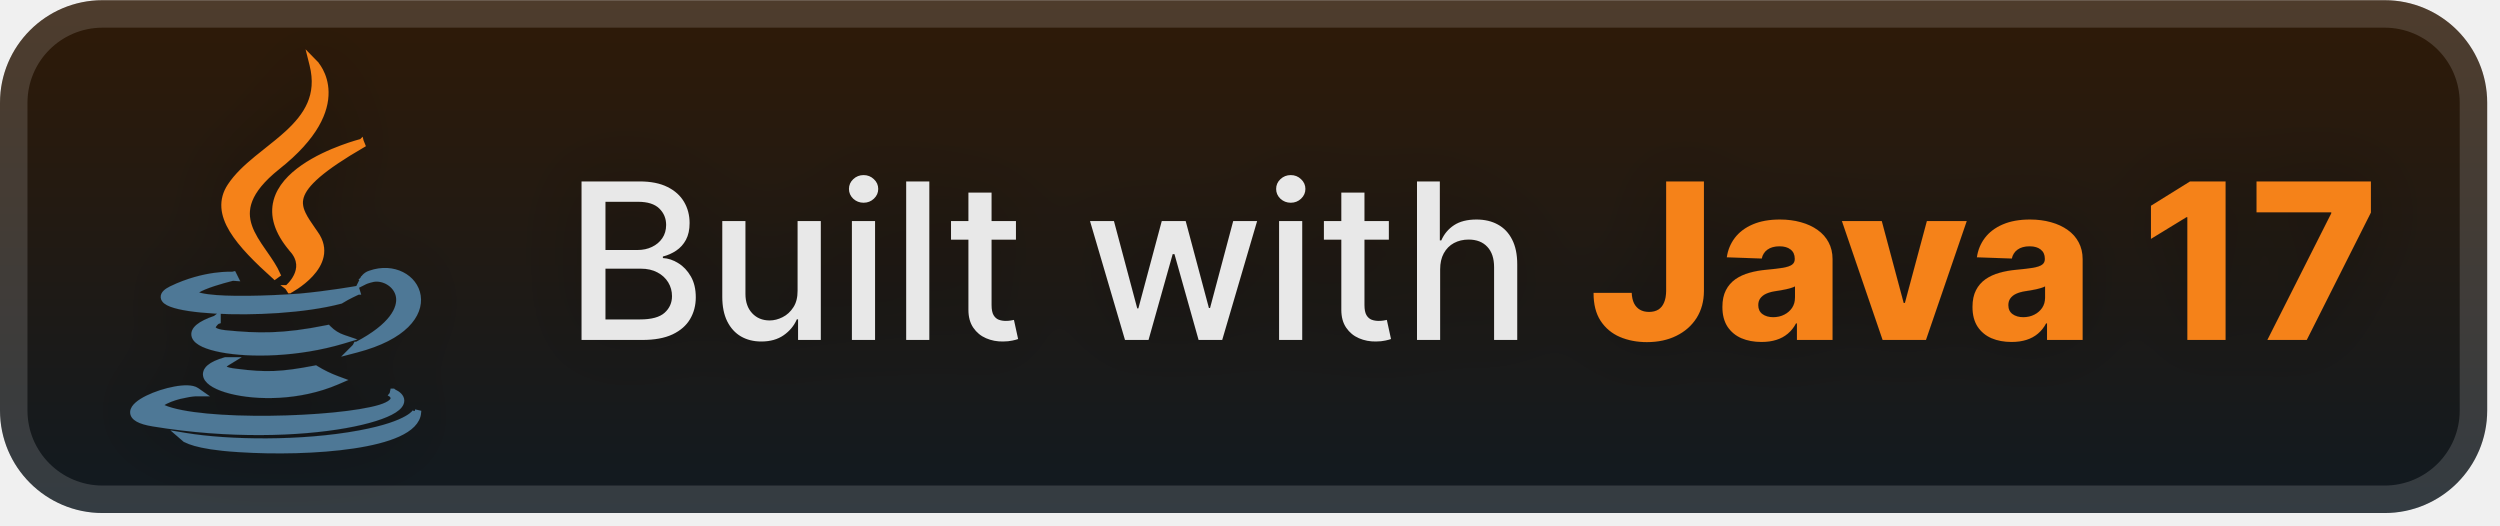
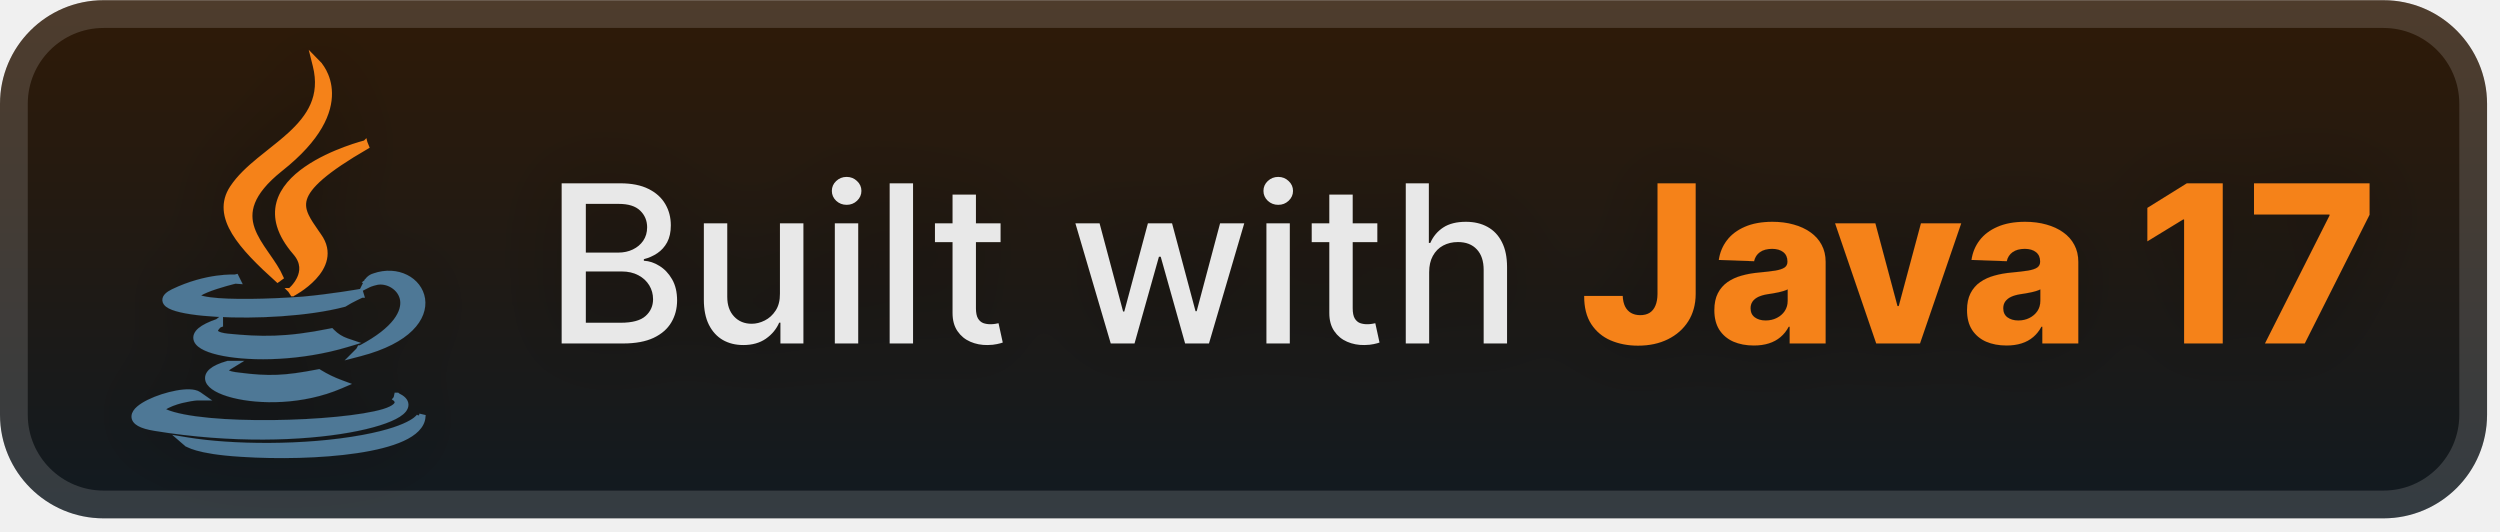
- <svg xmlns="http://www.w3.org/2000/svg" width="195" height="41" viewBox="0 0 195 41" fill="none">
+ <svg xmlns="http://www.w3.org/2000/svg" width="193" height="41" viewBox="0 0 193 41" fill="none">
  <g clip-path="url(#clip0_40_404)">
-     <rect x="0" y="0.015" width="194.001" height="40.001" rx="8" fill="url(#paint0_linear_40_404)" />
+     <rect x="0" y="0.015" width="192.001" height="40.001" rx="8" fill="url(#paint0_linear_40_404)" />
    <g filter="url(#filter0_d_40_404)">
-       <path d="M32.34 32.096C32.339 32.099 32.336 32.105 32.33 32.114C32.317 32.134 32.292 32.168 32.249 32.213C32.163 32.304 32.001 32.443 31.711 32.608C31.13 32.94 30.043 33.373 28.036 33.746C23.473 34.594 17.814 34.493 14.495 33.946L13.88 33.845L14.352 34.252L14.466 34.119C14.352 34.252 14.353 34.252 14.353 34.252L14.353 34.252L14.354 34.253L14.355 34.254L14.359 34.257L14.371 34.266C14.38 34.273 14.392 34.282 14.408 34.292C14.441 34.313 14.488 34.34 14.553 34.373C14.685 34.438 14.893 34.523 15.21 34.613C15.822 34.787 16.848 34.981 18.527 35.086L18.69 35.096C21.389 35.272 24.802 35.222 27.57 34.806C28.953 34.599 30.186 34.298 31.091 33.882C31.985 33.472 32.618 32.919 32.676 32.179L32.341 32.101C32.339 32.1 32.339 32.1 32.339 32.1L32.339 32.1L32.339 32.099L32.34 32.097L32.34 32.096ZM32.34 32.096L32.341 32.095L32.341 32.095C32.341 32.095 32.341 32.095 32.34 32.096ZM17.704 28.359L17.704 28.359L17.704 28.359L17.704 28.359L17.704 28.359L18.234 28.035H17.613H17.612H17.587L17.564 28.041C16.982 28.207 16.567 28.399 16.313 28.616C16.185 28.725 16.09 28.847 16.041 28.983C15.991 29.121 15.993 29.262 16.04 29.397C16.131 29.655 16.381 29.874 16.702 30.055C17.03 30.24 17.464 30.403 17.973 30.534C20.005 31.056 23.346 31.093 26.3 29.824L26.702 29.651L26.292 29.499C25.73 29.29 25.19 29.027 24.679 28.712L24.621 28.676L24.554 28.689C21.98 29.187 20.752 29.235 18.432 28.938L18.432 28.938L18.428 28.937C17.948 28.888 17.685 28.809 17.551 28.734C17.487 28.697 17.464 28.668 17.457 28.654C17.451 28.644 17.45 28.636 17.453 28.623C17.462 28.58 17.507 28.518 17.58 28.453C17.613 28.424 17.645 28.4 17.668 28.383C17.68 28.375 17.69 28.368 17.696 28.364L17.703 28.36L17.704 28.359ZM17.042 24.953V24.599L16.781 24.799C16.161 25.011 15.719 25.232 15.446 25.46C15.168 25.692 15.026 25.97 15.133 26.264C15.229 26.526 15.504 26.731 15.851 26.892C16.208 27.058 16.683 27.198 17.245 27.305C19.491 27.737 23.243 27.685 26.782 26.625L27.308 26.467L26.788 26.291C26.362 26.148 25.976 25.905 25.661 25.584L25.595 25.516L25.501 25.535C22.083 26.231 20.109 26.181 17.582 25.933C17.105 25.883 16.858 25.79 16.74 25.701C16.685 25.66 16.664 25.624 16.655 25.598C16.646 25.571 16.645 25.539 16.656 25.499C16.679 25.41 16.749 25.311 16.83 25.225C16.868 25.184 16.905 25.15 16.932 25.127C16.939 25.121 16.945 25.115 16.95 25.111L17.042 25.08V24.954V24.953ZM30.721 30.522L30.68 30.488H30.617H30.61L30.556 30.737C30.505 30.798 30.505 30.798 30.505 30.798L30.508 30.8C30.511 30.803 30.517 30.809 30.524 30.816C30.539 30.831 30.558 30.853 30.577 30.881C30.617 30.938 30.645 31.005 30.641 31.074C30.638 31.136 30.607 31.233 30.463 31.353C30.315 31.475 30.057 31.614 29.62 31.748C27.976 32.242 24.498 32.568 21.044 32.606C19.32 32.624 17.609 32.571 16.145 32.432C14.675 32.293 13.472 32.069 12.752 31.755L12.751 31.755C12.632 31.704 12.582 31.66 12.565 31.636C12.557 31.626 12.558 31.625 12.56 31.619C12.56 31.618 12.561 31.617 12.561 31.616C12.57 31.595 12.598 31.555 12.665 31.5C12.73 31.448 12.817 31.394 12.923 31.339C13.351 31.117 13.991 30.934 14.294 30.887L14.294 30.887L14.306 30.884C14.624 30.811 14.866 30.774 15.028 30.756C15.109 30.747 15.17 30.743 15.21 30.741C15.229 30.74 15.244 30.739 15.253 30.739L15.263 30.739L15.265 30.739H15.265H15.265L15.265 30.739L15.265 30.739H15.265H15.821L15.365 30.42C15.179 30.29 14.91 30.24 14.621 30.231C14.327 30.222 13.984 30.257 13.626 30.323C12.911 30.454 12.114 30.712 11.488 31.02C11.175 31.174 10.899 31.344 10.695 31.521C10.498 31.693 10.337 31.901 10.326 32.133C10.313 32.386 10.478 32.587 10.741 32.734C11.003 32.882 11.4 33.001 11.949 33.09C17.921 34.07 23.372 33.857 26.947 33.221C28.729 32.904 30.067 32.479 30.77 32.029C30.947 31.916 31.092 31.796 31.194 31.669C31.296 31.541 31.362 31.396 31.359 31.239C31.353 30.931 31.092 30.698 30.721 30.522ZM18.308 21.468L18.246 21.344L18.129 21.372C18.112 21.371 18.089 21.37 18.06 21.369C17.994 21.367 17.897 21.366 17.773 21.369C17.526 21.375 17.17 21.396 16.733 21.456C15.859 21.577 14.658 21.857 13.343 22.492L13.343 22.492L13.342 22.493C13.144 22.591 12.989 22.691 12.882 22.797C12.775 22.902 12.699 23.032 12.708 23.182C12.718 23.331 12.809 23.447 12.916 23.534C13.025 23.621 13.173 23.696 13.344 23.761C14.026 24.022 15.264 24.199 16.747 24.284C19.722 24.453 23.777 24.253 26.566 23.52L26.593 23.513L26.616 23.499C26.882 23.329 27.211 23.157 27.477 23.026C27.61 22.961 27.725 22.907 27.807 22.869C27.848 22.85 27.881 22.835 27.904 22.825L27.929 22.814L27.936 22.811L27.937 22.81L27.938 22.81L27.938 22.81L27.837 22.478L27.867 22.65L27.837 22.478L27.837 22.478L27.836 22.478L27.835 22.478L27.83 22.479L27.811 22.482L27.737 22.495C27.671 22.506 27.575 22.523 27.453 22.543C27.209 22.583 26.859 22.639 26.44 22.702C25.601 22.826 24.484 22.976 23.368 23.076C20.629 23.275 17.706 23.324 16.232 23.126L16.231 23.126C15.799 23.07 15.522 23.003 15.359 22.934C15.277 22.899 15.238 22.869 15.221 22.851C15.219 22.85 15.218 22.849 15.217 22.848C15.221 22.841 15.228 22.828 15.245 22.81C15.274 22.777 15.32 22.738 15.387 22.693C15.521 22.604 15.713 22.51 15.939 22.416C16.39 22.229 16.953 22.054 17.405 21.925C17.631 21.861 17.828 21.809 17.969 21.773C18.039 21.755 18.095 21.741 18.134 21.731L18.161 21.724L18.445 21.744L18.309 21.47L18.308 21.468ZM28.415 21.847L28.258 21.769L28.025 22.238L28.492 22.004L28.492 22.004L28.493 22.004L28.493 22.004L28.493 22.004L28.493 22.004L28.497 22.002C28.502 22 28.51 21.996 28.521 21.991C28.544 21.982 28.58 21.967 28.629 21.95C28.728 21.915 28.883 21.866 29.098 21.818C29.912 21.661 30.902 22.225 31.058 23.135C31.21 24.029 30.571 25.391 27.824 26.832H27.757L27.709 26.928C27.689 26.968 27.67 26.997 27.656 27.015C27.65 27.023 27.645 27.029 27.642 27.032L27.64 27.035L27.64 27.035L27.64 27.035L27.189 27.488L27.81 27.326C29.696 26.833 30.955 26.143 31.718 25.389C32.484 24.633 32.754 23.809 32.642 23.073C32.416 21.601 30.704 20.63 28.859 21.28C28.648 21.342 28.499 21.463 28.404 21.566C28.356 21.618 28.321 21.667 28.297 21.703C28.285 21.721 28.276 21.737 28.269 21.748L28.262 21.762L28.259 21.767L28.259 21.768L28.258 21.769L28.258 21.769L28.258 21.769C28.258 21.769 28.258 21.769 28.415 21.847Z" fill="#4E7896" stroke="#4E7896" stroke-width="0.35" />
-       <path d="M24.488 5.015L24.613 4.893L24.161 4.431L24.318 5.058C24.621 6.265 24.505 7.25 24.136 8.1C23.765 8.955 23.135 9.685 22.39 10.369C21.891 10.826 21.351 11.255 20.808 11.686C20.535 11.902 20.261 12.12 19.991 12.342C19.194 12.998 18.442 13.688 17.916 14.488C17.547 15.044 17.402 15.618 17.444 16.205C17.486 16.788 17.713 17.374 18.067 17.961C18.774 19.132 20.013 20.351 21.432 21.627L21.709 21.427C21.454 20.842 21.059 20.275 20.672 19.718C20.631 19.66 20.591 19.602 20.551 19.544C20.121 18.924 19.716 18.311 19.491 17.663C19.269 17.023 19.225 16.351 19.519 15.608C19.816 14.859 20.463 14.021 21.658 13.067C24.697 10.668 25.474 8.643 25.454 7.186C25.444 6.461 25.237 5.891 25.031 5.501C24.928 5.306 24.826 5.157 24.748 5.054C24.709 5.003 24.677 4.964 24.653 4.937C24.641 4.924 24.632 4.913 24.625 4.906L24.617 4.897L24.614 4.894L24.614 4.894L24.613 4.893C24.613 4.893 24.613 4.893 24.488 5.015ZM22.394 22.413L22.394 22.413C22.394 22.413 22.394 22.413 22.395 22.414L22.585 22.704L22.505 22.549C22.585 22.704 22.585 22.704 22.585 22.704L22.585 22.704L22.586 22.704L22.588 22.702L22.597 22.698L22.63 22.68C22.657 22.665 22.698 22.643 22.748 22.614C22.848 22.555 22.989 22.47 23.152 22.36C23.478 22.14 23.898 21.82 24.265 21.421C24.631 21.024 24.956 20.538 25.072 19.985C25.19 19.426 25.09 18.816 24.641 18.19C24.569 18.085 24.499 17.984 24.43 17.886C24.125 17.445 23.857 17.059 23.677 16.681C23.461 16.227 23.383 15.807 23.524 15.349C23.669 14.881 24.05 14.347 24.814 13.689C25.577 13.033 26.706 12.265 28.321 11.329L28.191 11.007L28.233 11.177C28.191 11.007 28.191 11.007 28.191 11.007L28.19 11.008L28.189 11.008L28.183 11.009L28.16 11.015C28.14 11.02 28.111 11.028 28.074 11.038C27.999 11.059 27.89 11.089 27.754 11.13C27.481 11.212 27.098 11.335 26.653 11.501C25.765 11.831 24.626 12.333 23.638 13.018C22.653 13.701 21.793 14.581 21.507 15.677C21.217 16.785 21.525 18.063 22.77 19.507L22.903 19.393L22.771 19.508C23.11 19.896 23.249 20.265 23.276 20.598C23.303 20.932 23.219 21.244 23.088 21.515C22.957 21.786 22.783 22.012 22.64 22.171C22.569 22.25 22.506 22.311 22.462 22.353C22.44 22.373 22.422 22.389 22.41 22.399L22.397 22.41L22.395 22.413L22.394 22.413ZM24.363 5.138C24.363 5.138 24.363 5.138 24.363 5.138L24.363 5.138Z" fill="#F58219" stroke="#F58219" stroke-width="0.35" />
+       <path d="M32.34 32.096C32.339 32.099 32.336 32.105 32.33 32.114C32.317 32.134 32.292 32.168 32.249 32.213C32.163 32.304 32.001 32.443 31.711 32.608C31.13 32.94 30.043 33.373 28.036 33.746C23.473 34.594 17.814 34.493 14.495 33.946L13.88 33.845L14.352 34.252L14.466 34.119C14.352 34.252 14.353 34.252 14.353 34.252L14.353 34.252L14.354 34.253L14.355 34.254L14.359 34.257L14.371 34.266C14.38 34.273 14.392 34.282 14.408 34.292C14.441 34.313 14.488 34.34 14.553 34.373C14.685 34.438 14.893 34.523 15.21 34.613C15.822 34.787 16.848 34.981 18.527 35.086L18.69 35.096C21.389 35.272 24.802 35.222 27.57 34.806C28.953 34.599 30.186 34.298 31.091 33.882C31.985 33.472 32.618 32.919 32.676 32.179L32.341 32.101C32.339 32.1 32.339 32.1 32.339 32.1L32.339 32.1L32.339 32.099L32.34 32.097L32.34 32.096ZM32.34 32.096L32.341 32.095L32.341 32.095C32.341 32.095 32.341 32.095 32.34 32.096ZM17.704 28.359L17.704 28.359L17.704 28.359L17.704 28.359L17.704 28.359L18.234 28.035H17.613H17.612H17.587L17.564 28.041C16.982 28.207 16.567 28.399 16.313 28.616C16.185 28.725 16.09 28.847 16.041 28.983C15.991 29.121 15.993 29.262 16.04 29.397C16.131 29.655 16.381 29.874 16.702 30.055C17.03 30.24 17.464 30.403 17.973 30.534C20.005 31.056 23.346 31.093 26.3 29.824L26.702 29.651L26.292 29.499C25.73 29.29 25.19 29.027 24.679 28.712L24.621 28.676L24.554 28.689C21.98 29.187 20.752 29.235 18.432 28.938L18.432 28.938L18.428 28.937C17.948 28.888 17.685 28.809 17.551 28.734C17.487 28.697 17.464 28.668 17.457 28.654C17.451 28.644 17.45 28.636 17.453 28.623C17.462 28.58 17.507 28.518 17.58 28.453C17.613 28.424 17.645 28.4 17.668 28.383C17.68 28.375 17.69 28.368 17.696 28.364L17.703 28.36L17.704 28.359ZM17.042 24.953V24.599L16.781 24.799C16.161 25.011 15.719 25.232 15.446 25.46C15.168 25.692 15.026 25.97 15.133 26.264C15.229 26.526 15.504 26.731 15.851 26.892C16.208 27.058 16.683 27.198 17.245 27.305C19.491 27.737 23.243 27.685 26.782 26.625L27.308 26.467L26.788 26.291C26.362 26.148 25.976 25.905 25.661 25.584L25.595 25.516L25.501 25.535C22.083 26.231 20.109 26.181 17.582 25.933C17.105 25.883 16.858 25.79 16.74 25.701C16.685 25.66 16.664 25.624 16.655 25.598C16.646 25.571 16.645 25.539 16.656 25.499C16.679 25.41 16.749 25.311 16.83 25.225C16.868 25.184 16.905 25.15 16.932 25.127C16.939 25.121 16.945 25.115 16.95 25.111L17.042 25.08V24.954V24.953ZM30.721 30.522L30.68 30.488H30.617H30.61L30.556 30.737C30.505 30.798 30.505 30.798 30.505 30.798L30.508 30.8C30.511 30.803 30.517 30.809 30.524 30.816C30.539 30.831 30.558 30.853 30.577 30.881C30.617 30.938 30.645 31.005 30.641 31.074C30.638 31.136 30.607 31.233 30.463 31.353C30.315 31.475 30.057 31.614 29.619 31.748C27.976 32.242 24.498 32.568 21.044 32.606C19.32 32.624 17.609 32.571 16.145 32.432C14.675 32.293 13.472 32.069 12.752 31.755L12.751 31.755C12.632 31.704 12.582 31.66 12.565 31.636C12.557 31.626 12.558 31.625 12.56 31.619C12.56 31.618 12.561 31.617 12.561 31.616C12.57 31.595 12.598 31.555 12.665 31.5C12.73 31.448 12.817 31.394 12.923 31.339C13.351 31.117 13.991 30.934 14.294 30.887L14.294 30.887L14.306 30.884C14.624 30.811 14.866 30.774 15.028 30.756C15.109 30.747 15.17 30.743 15.21 30.741C15.229 30.74 15.244 30.739 15.253 30.739L15.263 30.739L15.265 30.739H15.265H15.265L15.265 30.739L15.265 30.739H15.265H15.821L15.365 30.42C15.179 30.29 14.91 30.24 14.621 30.231C14.327 30.222 13.984 30.257 13.626 30.323C12.911 30.454 12.114 30.712 11.488 31.02C11.175 31.174 10.899 31.344 10.695 31.521C10.498 31.693 10.337 31.901 10.326 32.133C10.313 32.386 10.478 32.587 10.741 32.734C11.003 32.882 11.4 33.001 11.949 33.09C17.921 34.07 23.372 33.857 26.947 33.221C28.729 32.904 30.067 32.479 30.77 32.029C30.947 31.916 31.092 31.796 31.194 31.669C31.296 31.541 31.362 31.396 31.359 31.239C31.353 30.931 31.092 30.698 30.721 30.522ZM18.308 21.468L18.246 21.344L18.129 21.372C18.112 21.371 18.089 21.37 18.06 21.369C17.994 21.367 17.897 21.366 17.773 21.369C17.526 21.375 17.17 21.396 16.733 21.456C15.859 21.577 14.658 21.857 13.343 22.492L13.343 22.492L13.342 22.493C13.144 22.591 12.989 22.691 12.882 22.797C12.775 22.902 12.699 23.032 12.708 23.182C12.718 23.331 12.809 23.447 12.916 23.534C13.025 23.621 13.173 23.696 13.344 23.761C14.026 24.022 15.264 24.199 16.747 24.284C19.722 24.453 23.777 24.253 26.566 23.52L26.593 23.513L26.616 23.499C26.882 23.329 27.211 23.157 27.477 23.026C27.61 22.961 27.725 22.907 27.807 22.869C27.848 22.85 27.881 22.835 27.904 22.825L27.929 22.814L27.936 22.811L27.937 22.81L27.938 22.81L27.938 22.81L27.837 22.478L27.867 22.65L27.837 22.478L27.837 22.478L27.836 22.478L27.835 22.478L27.83 22.479L27.811 22.482L27.737 22.495C27.671 22.506 27.575 22.523 27.453 22.543C27.209 22.583 26.859 22.639 26.44 22.702C25.601 22.826 24.484 22.976 23.368 23.076C20.629 23.275 17.706 23.324 16.232 23.126L16.231 23.126C15.799 23.07 15.522 23.003 15.359 22.934C15.277 22.899 15.238 22.869 15.221 22.851C15.219 22.85 15.218 22.849 15.217 22.848C15.221 22.841 15.228 22.828 15.245 22.81C15.274 22.777 15.32 22.738 15.387 22.693C15.521 22.604 15.713 22.51 15.939 22.416C16.39 22.229 16.953 22.054 17.405 21.925C17.631 21.861 17.828 21.809 17.969 21.773C18.039 21.755 18.095 21.741 18.134 21.731L18.161 21.724L18.445 21.744L18.309 21.47L18.308 21.468ZM28.415 21.847L28.258 21.769L28.025 22.238L28.492 22.004L28.492 22.004L28.493 22.004L28.493 22.004L28.493 22.004L28.493 22.004L28.497 22.002C28.502 22 28.51 21.996 28.521 21.991C28.544 21.982 28.58 21.967 28.629 21.95C28.728 21.915 28.883 21.866 29.098 21.818C29.912 21.661 30.902 22.225 31.058 23.135C31.21 24.029 30.571 25.391 27.824 26.832H27.757L27.709 26.928C27.689 26.968 27.67 26.997 27.656 27.015C27.65 27.023 27.645 27.029 27.642 27.032L27.64 27.035L27.64 27.035L27.64 27.035L27.189 27.488L27.81 27.326C29.696 26.833 30.955 26.143 31.718 25.389C32.484 24.633 32.754 23.809 32.642 23.073C32.416 21.601 30.704 20.63 28.859 21.28C28.648 21.342 28.499 21.463 28.404 21.566C28.356 21.618 28.321 21.667 28.297 21.703C28.285 21.721 28.276 21.737 28.269 21.748L28.262 21.762L28.259 21.767L28.259 21.768L28.258 21.769L28.258 21.769L28.258 21.769C28.258 21.769 28.258 21.769 28.415 21.847ZM30.504 30.797C30.504 30.797 30.504 30.797 30.505 30.797L30.504 30.797ZM28.571 21.926C28.571 21.926 28.571 21.926 28.571 21.926L28.571 21.926Z" fill="#4E7896" stroke="#4E7896" stroke-width="0.35" />
+       <path d="M24.488 5.015L24.613 4.893L24.161 4.431L24.318 5.058C24.621 6.265 24.505 7.25 24.136 8.1C23.765 8.955 23.135 9.685 22.39 10.369C21.891 10.826 21.351 11.255 20.808 11.686C20.535 11.902 20.261 12.12 19.991 12.342C19.194 12.998 18.442 13.688 17.916 14.488C17.547 15.044 17.402 15.618 17.444 16.205C17.486 16.788 17.713 17.374 18.067 17.961C18.774 19.132 20.013 20.351 21.432 21.627L21.709 21.427C21.454 20.842 21.059 20.275 20.672 19.718C20.631 19.66 20.591 19.602 20.551 19.544C20.121 18.924 19.716 18.311 19.491 17.663C19.269 17.023 19.225 16.351 19.519 15.608C19.816 14.859 20.463 14.021 21.658 13.067C24.697 10.668 25.474 8.643 25.454 7.186C25.444 6.461 25.237 5.891 25.031 5.501C24.928 5.306 24.826 5.157 24.748 5.054C24.709 5.003 24.677 4.964 24.653 4.937C24.641 4.924 24.632 4.913 24.625 4.906L24.617 4.897L24.614 4.894L24.614 4.894L24.613 4.893C24.613 4.893 24.613 4.893 24.488 5.015ZM22.77 19.507L22.771 19.508C23.11 19.896 23.249 20.265 23.276 20.598C23.303 20.932 23.219 21.244 23.088 21.515C22.957 21.786 22.783 22.012 22.64 22.171C22.569 22.25 22.506 22.311 22.462 22.353C22.44 22.373 22.422 22.389 22.41 22.399L22.397 22.41L22.395 22.413L22.394 22.413L22.394 22.413C22.394 22.413 22.394 22.413 22.395 22.414L22.585 22.704L22.505 22.549C22.585 22.704 22.585 22.704 22.585 22.704L22.585 22.704L22.586 22.704L22.588 22.702L22.597 22.698L22.63 22.68C22.657 22.665 22.698 22.643 22.748 22.614C22.848 22.555 22.989 22.47 23.152 22.36C23.478 22.14 23.898 21.82 24.265 21.421C24.631 21.024 24.956 20.538 25.072 19.985C25.19 19.426 25.09 18.816 24.641 18.19C24.569 18.085 24.499 17.984 24.43 17.886C24.125 17.445 23.857 17.059 23.677 16.681C23.461 16.227 23.383 15.807 23.524 15.349C23.669 14.881 24.05 14.347 24.814 13.689C25.577 13.033 26.706 12.265 28.321 11.329L28.191 11.007L28.233 11.177C28.191 11.007 28.191 11.007 28.191 11.007L28.19 11.008L28.189 11.008L28.183 11.009L28.16 11.015C28.14 11.02 28.111 11.028 28.074 11.038C27.999 11.059 27.89 11.089 27.754 11.13C27.481 11.212 27.098 11.335 26.653 11.501C25.765 11.831 24.626 12.333 23.638 13.018C22.653 13.701 21.793 14.581 21.507 15.677C21.217 16.785 21.525 18.063 22.77 19.507Z" fill="#F58219" stroke="#F58219" stroke-width="0.35" />
    </g>
    <g filter="url(#filter1_d_40_404)">
-       <path d="M45.36 26.516V14.152H49.888C50.765 14.152 51.492 14.297 52.067 14.587C52.643 14.873 53.073 15.261 53.359 15.752C53.645 16.239 53.788 16.788 53.788 17.4C53.788 17.915 53.693 18.35 53.504 18.704C53.315 19.054 53.061 19.336 52.743 19.549C52.429 19.759 52.083 19.912 51.705 20.008V20.129C52.116 20.149 52.516 20.282 52.906 20.527C53.301 20.769 53.627 21.113 53.884 21.56C54.142 22.006 54.271 22.55 54.271 23.19C54.271 23.822 54.122 24.389 53.824 24.892C53.53 25.391 53.075 25.788 52.46 26.081C51.844 26.371 51.057 26.516 50.099 26.516H45.36ZM47.226 24.916H49.918C50.812 24.916 51.452 24.743 51.838 24.397C52.224 24.051 52.417 23.618 52.417 23.099C52.417 22.709 52.319 22.351 52.122 22.025C51.924 21.699 51.643 21.439 51.276 21.246C50.914 21.053 50.484 20.956 49.985 20.956H47.226V24.916ZM47.226 19.501H49.725C50.144 19.501 50.52 19.421 50.854 19.26C51.192 19.099 51.46 18.873 51.657 18.584C51.858 18.29 51.959 17.944 51.959 17.545C51.959 17.034 51.779 16.605 51.421 16.259C51.063 15.913 50.514 15.74 49.773 15.74H47.226V19.501ZM62.212 22.671V17.243H64.023V26.516H62.249V24.91H62.152C61.939 25.405 61.597 25.818 61.126 26.148C60.659 26.474 60.077 26.637 59.381 26.637C58.785 26.637 58.258 26.506 57.799 26.244C57.345 25.979 56.986 25.586 56.725 25.067C56.467 24.548 56.338 23.906 56.338 23.141V17.243H58.144V22.924C58.144 23.556 58.319 24.059 58.669 24.433C59.019 24.808 59.474 24.995 60.033 24.995C60.371 24.995 60.707 24.91 61.041 24.741C61.379 24.572 61.659 24.317 61.88 23.974C62.106 23.632 62.216 23.198 62.212 22.671ZM66.449 26.516V17.243H68.254V26.516H66.449ZM67.36 15.813C67.046 15.813 66.777 15.708 66.551 15.499C66.33 15.285 66.219 15.032 66.219 14.738C66.219 14.44 66.33 14.187 66.551 13.977C66.777 13.764 67.046 13.657 67.36 13.657C67.674 13.657 67.942 13.764 68.163 13.977C68.389 14.187 68.501 14.44 68.501 14.738C68.501 15.032 68.389 15.285 68.163 15.499C67.942 15.708 67.674 15.813 67.36 15.813ZM72.487 14.152V26.516H70.682V14.152H72.487ZM79.244 17.243V18.692H74.179V17.243H79.244ZM75.537 15.022H77.342V23.793C77.342 24.143 77.395 24.407 77.499 24.584C77.604 24.757 77.739 24.876 77.904 24.94C78.073 25.001 78.256 25.031 78.453 25.031C78.598 25.031 78.725 25.021 78.834 25.001C78.942 24.981 79.027 24.965 79.087 24.953L79.413 26.444C79.308 26.484 79.159 26.524 78.966 26.564C78.773 26.609 78.532 26.633 78.242 26.637C77.767 26.645 77.324 26.56 76.914 26.383C76.503 26.206 76.171 25.933 75.918 25.562C75.664 25.192 75.537 24.727 75.537 24.168V15.022ZM87.75 26.516L85.021 17.243H86.887L88.704 24.053H88.794L90.618 17.243H92.483L94.294 24.023H94.385L96.19 17.243H98.055L95.332 26.516H93.491L91.608 19.821H91.469L89.585 26.516H87.75ZM99.768 26.516V17.243H101.573V26.516H99.768ZM100.68 15.813C100.366 15.813 100.096 15.708 99.871 15.499C99.649 15.285 99.539 15.032 99.539 14.738C99.539 14.44 99.649 14.187 99.871 13.977C100.096 13.764 100.366 13.657 100.68 13.657C100.994 13.657 101.261 13.764 101.483 13.977C101.708 14.187 101.821 14.44 101.821 14.738C101.821 15.032 101.708 15.285 101.483 15.499C101.261 15.708 100.994 15.813 100.68 15.813ZM108.33 17.243V18.692H103.265V17.243H108.33ZM104.623 15.022H106.428V23.793C106.428 24.143 106.481 24.407 106.585 24.584C106.69 24.757 106.825 24.876 106.99 24.94C107.159 25.001 107.342 25.031 107.539 25.031C107.684 25.031 107.811 25.021 107.919 25.001C108.028 24.981 108.113 24.965 108.173 24.953L108.499 26.444C108.394 26.484 108.245 26.524 108.052 26.564C107.859 26.609 107.618 26.633 107.328 26.637C106.853 26.645 106.41 26.56 106 26.383C105.589 26.206 105.257 25.933 105.004 25.562C104.75 25.192 104.623 24.727 104.623 24.168V15.022ZM112.331 21.01V26.516H110.526V14.152H112.307V18.753H112.421C112.639 18.253 112.971 17.857 113.418 17.563C113.864 17.27 114.448 17.123 115.168 17.123C115.804 17.123 116.36 17.253 116.834 17.515C117.313 17.777 117.684 18.167 117.945 18.686C118.211 19.201 118.344 19.845 118.344 20.618V26.516H116.539V20.835C116.539 20.155 116.364 19.628 116.013 19.254C115.663 18.875 115.176 18.686 114.553 18.686C114.126 18.686 113.744 18.777 113.406 18.958C113.071 19.139 112.808 19.404 112.615 19.755C112.426 20.101 112.331 20.519 112.331 21.01Z" fill="#E8E8E8" />
-       <path d="M129.96 14.152H132.906V22.701C132.902 23.502 132.711 24.202 132.333 24.802C131.955 25.397 131.431 25.86 130.763 26.19C130.099 26.52 129.331 26.685 128.457 26.685C127.684 26.685 126.982 26.55 126.35 26.281C125.722 26.011 125.221 25.592 124.847 25.025C124.477 24.457 124.294 23.731 124.298 22.846H127.274C127.286 23.163 127.346 23.435 127.455 23.661C127.568 23.882 127.723 24.049 127.92 24.162C128.117 24.274 128.353 24.331 128.626 24.331C128.912 24.331 129.153 24.27 129.351 24.15C129.548 24.025 129.697 23.842 129.797 23.6C129.902 23.359 129.956 23.059 129.96 22.701V14.152ZM137.396 26.673C136.805 26.673 136.28 26.574 135.821 26.377C135.366 26.176 135.006 25.874 134.74 25.472C134.479 25.065 134.348 24.556 134.348 23.944C134.348 23.429 134.438 22.994 134.619 22.64C134.801 22.286 135.05 21.998 135.368 21.777C135.686 21.556 136.052 21.389 136.467 21.276C136.881 21.159 137.324 21.081 137.795 21.041C138.322 20.992 138.747 20.942 139.069 20.89C139.391 20.833 139.624 20.755 139.769 20.654C139.918 20.549 139.992 20.403 139.992 20.213V20.183C139.992 19.873 139.886 19.634 139.672 19.465C139.459 19.296 139.171 19.211 138.809 19.211C138.419 19.211 138.105 19.296 137.867 19.465C137.63 19.634 137.479 19.867 137.415 20.165L134.692 20.069C134.772 19.505 134.98 19.002 135.314 18.559C135.652 18.113 136.115 17.762 136.702 17.509C137.294 17.251 138.004 17.123 138.833 17.123C139.425 17.123 139.97 17.193 140.469 17.334C140.968 17.471 141.403 17.672 141.773 17.938C142.143 18.199 142.429 18.521 142.63 18.904C142.836 19.286 142.938 19.723 142.938 20.213V26.516H140.161V25.224H140.089C139.924 25.538 139.713 25.804 139.455 26.021C139.201 26.238 138.902 26.401 138.555 26.51C138.213 26.619 137.827 26.673 137.396 26.673ZM138.308 24.741C138.626 24.741 138.912 24.677 139.165 24.548C139.423 24.419 139.628 24.242 139.781 24.017C139.934 23.787 140.01 23.522 140.01 23.22V22.338C139.926 22.383 139.823 22.423 139.702 22.459C139.586 22.495 139.457 22.53 139.316 22.562C139.175 22.594 139.03 22.622 138.881 22.646C138.733 22.671 138.59 22.693 138.453 22.713C138.175 22.757 137.938 22.826 137.74 22.918C137.547 23.011 137.398 23.131 137.294 23.28C137.193 23.425 137.143 23.598 137.143 23.799C137.143 24.105 137.252 24.339 137.469 24.5C137.69 24.661 137.97 24.741 138.308 24.741ZM153.406 17.243L150.225 26.516H146.844L143.669 17.243H146.778L148.486 23.63H148.583L150.297 17.243H153.406ZM156.903 26.673C156.312 26.673 155.786 26.574 155.328 26.377C154.873 26.176 154.513 25.874 154.247 25.472C153.985 25.065 153.855 24.556 153.855 23.944C153.855 23.429 153.945 22.994 154.126 22.64C154.307 22.286 154.557 21.998 154.875 21.777C155.193 21.556 155.559 21.389 155.974 21.276C156.388 21.159 156.831 21.081 157.302 21.041C157.829 20.992 158.253 20.942 158.575 20.89C158.897 20.833 159.131 20.755 159.276 20.654C159.425 20.549 159.499 20.403 159.499 20.213V20.183C159.499 19.873 159.392 19.634 159.179 19.465C158.966 19.296 158.678 19.211 158.316 19.211C157.925 19.211 157.612 19.296 157.374 19.465C157.137 19.634 156.986 19.867 156.921 20.165L154.199 20.069C154.279 19.505 154.486 19.002 154.82 18.559C155.159 18.113 155.621 17.762 156.209 17.509C156.801 17.251 157.511 17.123 158.34 17.123C158.932 17.123 159.477 17.193 159.976 17.334C160.475 17.471 160.91 17.672 161.28 17.938C161.65 18.199 161.936 18.521 162.137 18.904C162.342 19.286 162.445 19.723 162.445 20.213V26.516H159.668V25.224H159.596C159.431 25.538 159.219 25.804 158.962 26.021C158.708 26.238 158.408 26.401 158.062 26.51C157.72 26.619 157.334 26.673 156.903 26.673ZM157.815 24.741C158.133 24.741 158.418 24.677 158.672 24.548C158.93 24.419 159.135 24.242 159.288 24.017C159.441 23.787 159.517 23.522 159.517 23.22V22.338C159.433 22.383 159.33 22.423 159.209 22.459C159.093 22.495 158.964 22.53 158.823 22.562C158.682 22.594 158.537 22.622 158.388 22.646C158.239 22.671 158.097 22.693 157.96 22.713C157.682 22.757 157.445 22.826 157.247 22.918C157.054 23.011 156.905 23.131 156.801 23.28C156.7 23.425 156.65 23.598 156.65 23.799C156.65 24.105 156.758 24.339 156.976 24.5C157.197 24.661 157.477 24.741 157.815 24.741ZM173.595 14.152V26.516H170.613V16.942H170.541L167.776 18.632V16.048L170.824 14.152H173.595ZM176.854 26.516L181.84 16.64V16.561H176.009V14.152H184.931V16.579L179.927 26.516H176.854Z" fill="#F58219" />
+       <path d="M43.36 26.516V14.152H47.888C48.765 14.152 49.492 14.297 50.067 14.587C50.643 14.873 51.073 15.261 51.359 15.752C51.645 16.239 51.788 16.788 51.788 17.4C51.788 17.915 51.693 18.35 51.504 18.704C51.315 19.054 51.061 19.336 50.743 19.549C50.429 19.759 50.083 19.912 49.705 20.008V20.129C50.116 20.149 50.516 20.282 50.906 20.527C51.301 20.769 51.627 21.113 51.884 21.56C52.142 22.006 52.271 22.55 52.271 23.19C52.271 23.822 52.122 24.389 51.824 24.892C51.53 25.391 51.075 25.788 50.46 26.081C49.844 26.371 49.057 26.516 48.099 26.516H43.36ZM45.226 24.916H47.918C48.812 24.916 49.452 24.743 49.838 24.397C50.224 24.051 50.417 23.618 50.417 23.099C50.417 22.709 50.319 22.351 50.122 22.025C49.924 21.699 49.643 21.439 49.276 21.246C48.914 21.053 48.484 20.956 47.985 20.956H45.226V24.916ZM45.226 19.501H47.725C48.144 19.501 48.52 19.421 48.854 19.26C49.192 19.099 49.46 18.873 49.657 18.584C49.858 18.29 49.959 17.944 49.959 17.545C49.959 17.034 49.779 16.605 49.421 16.259C49.063 15.913 48.514 15.74 47.773 15.74H45.226V19.501ZM60.212 22.671V17.243H62.023V26.516H60.249V24.91H60.152C59.939 25.405 59.597 25.818 59.126 26.148C58.659 26.474 58.077 26.637 57.381 26.637C56.785 26.637 56.258 26.506 55.799 26.244C55.345 25.979 54.986 25.586 54.725 25.067C54.467 24.548 54.338 23.906 54.338 23.141V17.243H56.144V22.924C56.144 23.556 56.319 24.059 56.669 24.433C57.019 24.808 57.474 24.995 58.033 24.995C58.371 24.995 58.707 24.91 59.041 24.741C59.379 24.572 59.659 24.317 59.88 23.974C60.106 23.632 60.216 23.198 60.212 22.671ZM64.449 26.516V17.243H66.254V26.516H64.449ZM65.36 15.813C65.046 15.813 64.777 15.708 64.551 15.499C64.33 15.285 64.219 15.032 64.219 14.738C64.219 14.44 64.33 14.187 64.551 13.977C64.777 13.764 65.046 13.657 65.36 13.657C65.674 13.657 65.942 13.764 66.163 13.977C66.389 14.187 66.501 14.44 66.501 14.738C66.501 15.032 66.389 15.285 66.163 15.499C65.942 15.708 65.674 15.813 65.36 15.813ZM70.487 14.152V26.516H68.682V14.152H70.487ZM77.244 17.243V18.692H72.179V17.243H77.244ZM73.537 15.022H75.342V23.793C75.342 24.143 75.395 24.407 75.499 24.584C75.604 24.757 75.739 24.876 75.904 24.94C76.073 25.001 76.256 25.031 76.453 25.031C76.598 25.031 76.725 25.021 76.834 25.001C76.942 24.981 77.027 24.965 77.087 24.953L77.413 26.444C77.308 26.484 77.159 26.524 76.966 26.564C76.773 26.609 76.532 26.633 76.242 26.637C75.767 26.645 75.324 26.56 74.914 26.383C74.503 26.206 74.171 25.933 73.918 25.562C73.664 25.192 73.537 24.727 73.537 24.168V15.022ZM85.75 26.516L83.021 17.243H84.887L86.704 24.053H86.794L88.618 17.243H90.483L92.294 24.023H92.385L94.19 17.243H96.055L93.332 26.516H91.491L89.608 19.821H89.469L87.585 26.516H85.75ZM97.768 26.516V17.243H99.573V26.516H97.768ZM98.68 15.813C98.366 15.813 98.096 15.708 97.871 15.499C97.649 15.285 97.539 15.032 97.539 14.738C97.539 14.44 97.649 14.187 97.871 13.977C98.096 13.764 98.366 13.657 98.68 13.657C98.994 13.657 99.261 13.764 99.483 13.977C99.708 14.187 99.821 14.44 99.821 14.738C99.821 15.032 99.708 15.285 99.483 15.499C99.261 15.708 98.994 15.813 98.68 15.813ZM106.33 17.243V18.692H101.265V17.243H106.33ZM102.623 15.022H104.428V23.793C104.428 24.143 104.481 24.407 104.585 24.584C104.69 24.757 104.825 24.876 104.99 24.94C105.159 25.001 105.342 25.031 105.539 25.031C105.684 25.031 105.811 25.021 105.919 25.001C106.028 24.981 106.113 24.965 106.173 24.953L106.499 26.444C106.394 26.484 106.245 26.524 106.052 26.564C105.859 26.609 105.618 26.633 105.328 26.637C104.853 26.645 104.41 26.56 104 26.383C103.589 26.206 103.257 25.933 103.004 25.562C102.75 25.192 102.623 24.727 102.623 24.168V15.022ZM110.331 21.01V26.516H108.526V14.152H110.307V18.753H110.421C110.639 18.253 110.971 17.857 111.418 17.563C111.864 17.27 112.448 17.123 113.168 17.123C113.804 17.123 114.36 17.253 114.834 17.515C115.313 17.777 115.684 18.167 115.945 18.686C116.211 19.201 116.344 19.845 116.344 20.618V26.516H114.539V20.835C114.539 20.155 114.364 19.628 114.013 19.254C113.663 18.875 113.176 18.686 112.553 18.686C112.126 18.686 111.744 18.777 111.406 18.958C111.071 19.139 110.808 19.404 110.615 19.755C110.426 20.101 110.331 20.519 110.331 21.01Z" fill="#E8E8E8" />
+       <path d="M127.96 14.152H130.906V22.701C130.902 23.502 130.711 24.202 130.333 24.802C129.955 25.397 129.431 25.86 128.763 26.19C128.099 26.52 127.331 26.685 126.457 26.685C125.684 26.685 124.982 26.55 124.35 26.281C123.722 26.011 123.221 25.592 122.847 25.025C122.477 24.457 122.294 23.731 122.298 22.846H125.274C125.286 23.163 125.346 23.435 125.455 23.661C125.568 23.882 125.723 24.049 125.92 24.162C126.117 24.274 126.353 24.331 126.626 24.331C126.912 24.331 127.153 24.27 127.351 24.15C127.548 24.025 127.697 23.842 127.797 23.6C127.902 23.359 127.956 23.059 127.96 22.701V14.152ZM135.396 26.673C134.805 26.673 134.28 26.574 133.821 26.377C133.366 26.176 133.006 25.874 132.74 25.472C132.479 25.065 132.348 24.556 132.348 23.944C132.348 23.429 132.438 22.994 132.619 22.64C132.801 22.286 133.05 21.998 133.368 21.777C133.686 21.556 134.052 21.389 134.467 21.276C134.881 21.159 135.324 21.081 135.795 21.041C136.322 20.992 136.747 20.942 137.069 20.89C137.391 20.833 137.624 20.755 137.769 20.654C137.918 20.549 137.992 20.403 137.992 20.213V20.183C137.992 19.873 137.886 19.634 137.672 19.465C137.459 19.296 137.171 19.211 136.809 19.211C136.419 19.211 136.105 19.296 135.867 19.465C135.63 19.634 135.479 19.867 135.415 20.165L132.692 20.069C132.772 19.505 132.98 19.002 133.314 18.559C133.652 18.113 134.115 17.762 134.702 17.509C135.294 17.251 136.004 17.123 136.833 17.123C137.425 17.123 137.97 17.193 138.469 17.334C138.968 17.471 139.403 17.672 139.773 17.938C140.143 18.199 140.429 18.521 140.63 18.904C140.836 19.286 140.938 19.723 140.938 20.213V26.516H138.161V25.224H138.089C137.924 25.538 137.713 25.804 137.455 26.021C137.201 26.238 136.902 26.401 136.555 26.51C136.213 26.619 135.827 26.673 135.396 26.673ZM136.308 24.741C136.626 24.741 136.912 24.677 137.165 24.548C137.423 24.419 137.628 24.242 137.781 24.017C137.934 23.787 138.01 23.522 138.01 23.22V22.338C137.926 22.383 137.823 22.423 137.702 22.459C137.586 22.495 137.457 22.53 137.316 22.562C137.175 22.594 137.03 22.622 136.881 22.646C136.733 22.671 136.59 22.693 136.453 22.713C136.175 22.757 135.938 22.826 135.74 22.918C135.547 23.011 135.398 23.131 135.294 23.28C135.193 23.425 135.143 23.598 135.143 23.799C135.143 24.105 135.252 24.339 135.469 24.5C135.69 24.661 135.97 24.741 136.308 24.741ZM151.406 17.243L148.225 26.516H144.844L141.669 17.243H144.778L146.486 23.63H146.583L148.297 17.243H151.406ZM154.903 26.673C154.312 26.673 153.786 26.574 153.328 26.377C152.873 26.176 152.513 25.874 152.247 25.472C151.985 25.065 151.855 24.556 151.855 23.944C151.855 23.429 151.945 22.994 152.126 22.64C152.307 22.286 152.557 21.998 152.875 21.777C153.193 21.556 153.559 21.389 153.974 21.276C154.388 21.159 154.831 21.081 155.302 21.041C155.829 20.992 156.253 20.942 156.575 20.89C156.897 20.833 157.131 20.755 157.276 20.654C157.425 20.549 157.499 20.403 157.499 20.213V20.183C157.499 19.873 157.392 19.634 157.179 19.465C156.966 19.296 156.678 19.211 156.316 19.211C155.925 19.211 155.612 19.296 155.374 19.465C155.137 19.634 154.986 19.867 154.921 20.165L152.199 20.069C152.279 19.505 152.486 19.002 152.82 18.559C153.159 18.113 153.621 17.762 154.209 17.509C154.801 17.251 155.511 17.123 156.34 17.123C156.932 17.123 157.477 17.193 157.976 17.334C158.475 17.471 158.91 17.672 159.28 17.938C159.65 18.199 159.936 18.521 160.137 18.904C160.342 19.286 160.445 19.723 160.445 20.213V26.516H157.668V25.224H157.596C157.431 25.538 157.219 25.804 156.962 26.021C156.708 26.238 156.408 26.401 156.062 26.51C155.72 26.619 155.334 26.673 154.903 26.673ZM155.815 24.741C156.133 24.741 156.418 24.677 156.672 24.548C156.93 24.419 157.135 24.242 157.288 24.017C157.441 23.787 157.517 23.522 157.517 23.22V22.338C157.433 22.383 157.33 22.423 157.209 22.459C157.093 22.495 156.964 22.53 156.823 22.562C156.682 22.594 156.537 22.622 156.388 22.646C156.239 22.671 156.097 22.693 155.96 22.713C155.682 22.757 155.445 22.826 155.247 22.918C155.054 23.011 154.905 23.131 154.801 23.28C154.7 23.425 154.65 23.598 154.65 23.799C154.65 24.105 154.758 24.339 154.976 24.5C155.197 24.661 155.477 24.741 155.815 24.741ZM171.595 14.152V26.516H168.613V16.942H168.541L165.776 18.632V16.048L168.824 14.152H171.595ZM174.854 26.516L179.84 16.64V16.561H174.009V14.152H182.931V16.579L177.927 26.516H174.854Z" fill="#F58219" />
    </g>
  </g>
-   <rect x="1.072" y="1.087" width="191.858" height="37.858" rx="6.929" stroke="white" stroke-opacity="0.15" stroke-width="2.143" />
+   <rect x="1.072" y="1.087" width="189.858" height="37.858" rx="6.929" stroke="white" stroke-opacity="0.15" stroke-width="2.143" />
  <defs>
    <filter id="filter0_d_40_404" x="2.4" y="-1.753" width="39.202" height="42.72" filterUnits="userSpaceOnUse" color-interpolation-filters="sRGB">
      <feFlood flood-opacity="0" result="BackgroundImageFix" />
      <feColorMatrix in="SourceAlpha" type="matrix" values="0 0 0 0 0 0 0 0 0 0 0 0 0 0 0 0 0 0 127 0" result="hardAlpha" />
      <feOffset />
      <feGaussianBlur stdDeviation="2.8" />
      <feComposite in2="hardAlpha" operator="out" />
      <feColorMatrix type="matrix" values="0 0 0 0 0 0 0 0 0 0 0 0 0 0 0 0 0 0 0.25 0" />
      <feBlend mode="normal" in2="BackgroundImageFix" result="effect1_dropShadow_40_404" />
      <feBlend mode="normal" in="SourceGraphic" in2="effect1_dropShadow_40_404" result="shape" />
    </filter>
-     <filter id="filter1_d_40_404" x="38.288" y="3.802" width="153.429" height="32.429" filterUnits="userSpaceOnUse" color-interpolation-filters="sRGB">
+     <filter id="filter1_d_40_404" x="36.288" y="3.802" width="153.429" height="32.429" filterUnits="userSpaceOnUse" color-interpolation-filters="sRGB">
      <feFlood flood-opacity="0" result="BackgroundImageFix" />
      <feColorMatrix in="SourceAlpha" type="matrix" values="0 0 0 0 0 0 0 0 0 0 0 0 0 0 0 0 0 0 127 0" result="hardAlpha" />
      <feOffset />
      <feGaussianBlur stdDeviation="2.857" />
      <feComposite in2="hardAlpha" operator="out" />
      <feColorMatrix type="matrix" values="0 0 0 0 0 0 0 0 0 0 0 0 0 0 0 0 0 0 0.25 0" />
      <feBlend mode="normal" in2="BackgroundImageFix" result="effect1_dropShadow_40_404" />
      <feBlend mode="normal" in="SourceGraphic" in2="effect1_dropShadow_40_404" result="shape" />
    </filter>
-     <linearGradient id="paint0_linear_40_404" x1="97.001" y1="0.015" x2="97.001" y2="40.017" gradientUnits="userSpaceOnUse">
+     <linearGradient id="paint0_linear_40_404" x1="96.001" y1="0.015" x2="96.001" y2="40.017" gradientUnits="userSpaceOnUse">
      <stop stop-color="#2F1A07" />
      <stop offset="1" stop-color="#111A21" />
    </linearGradient>
    <clipPath id="clip0_40_404">
-       <rect x="0" y="0.015" width="194.001" height="40.001" rx="8" fill="white" />
+       <rect x="0" y="0.015" width="192.001" height="40.001" rx="8" fill="white" />
    </clipPath>
  </defs>
</svg>
